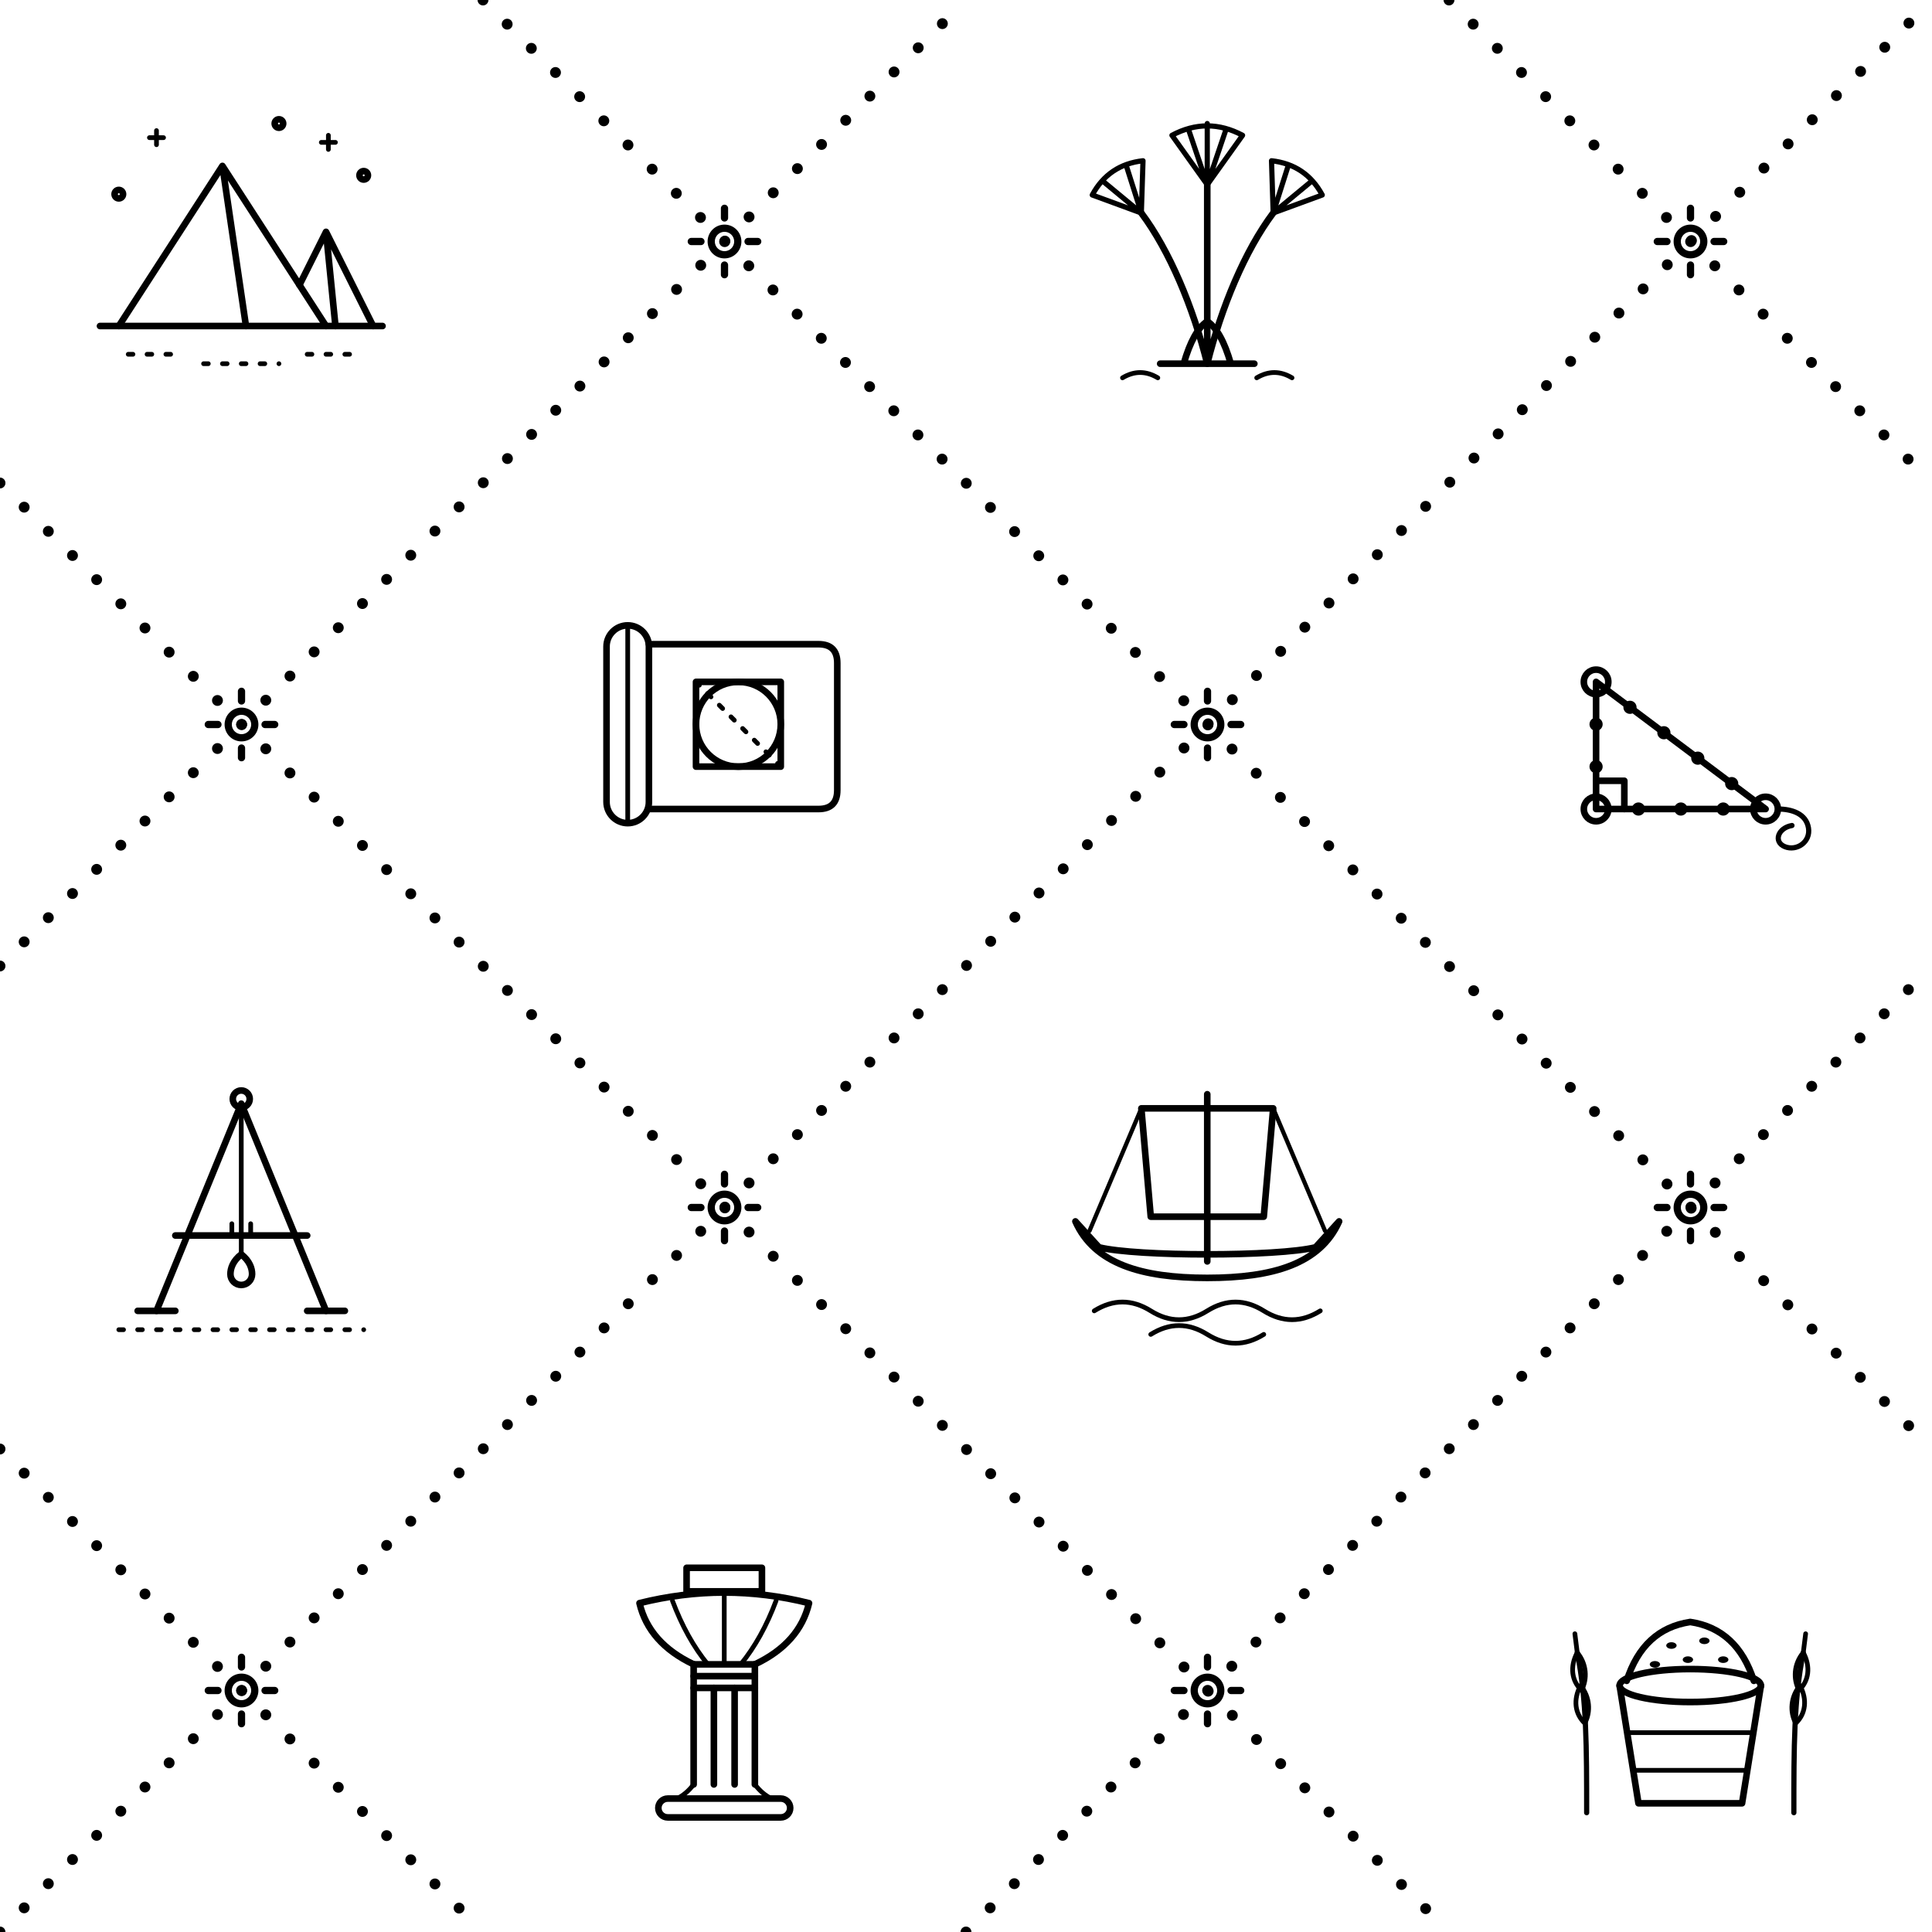
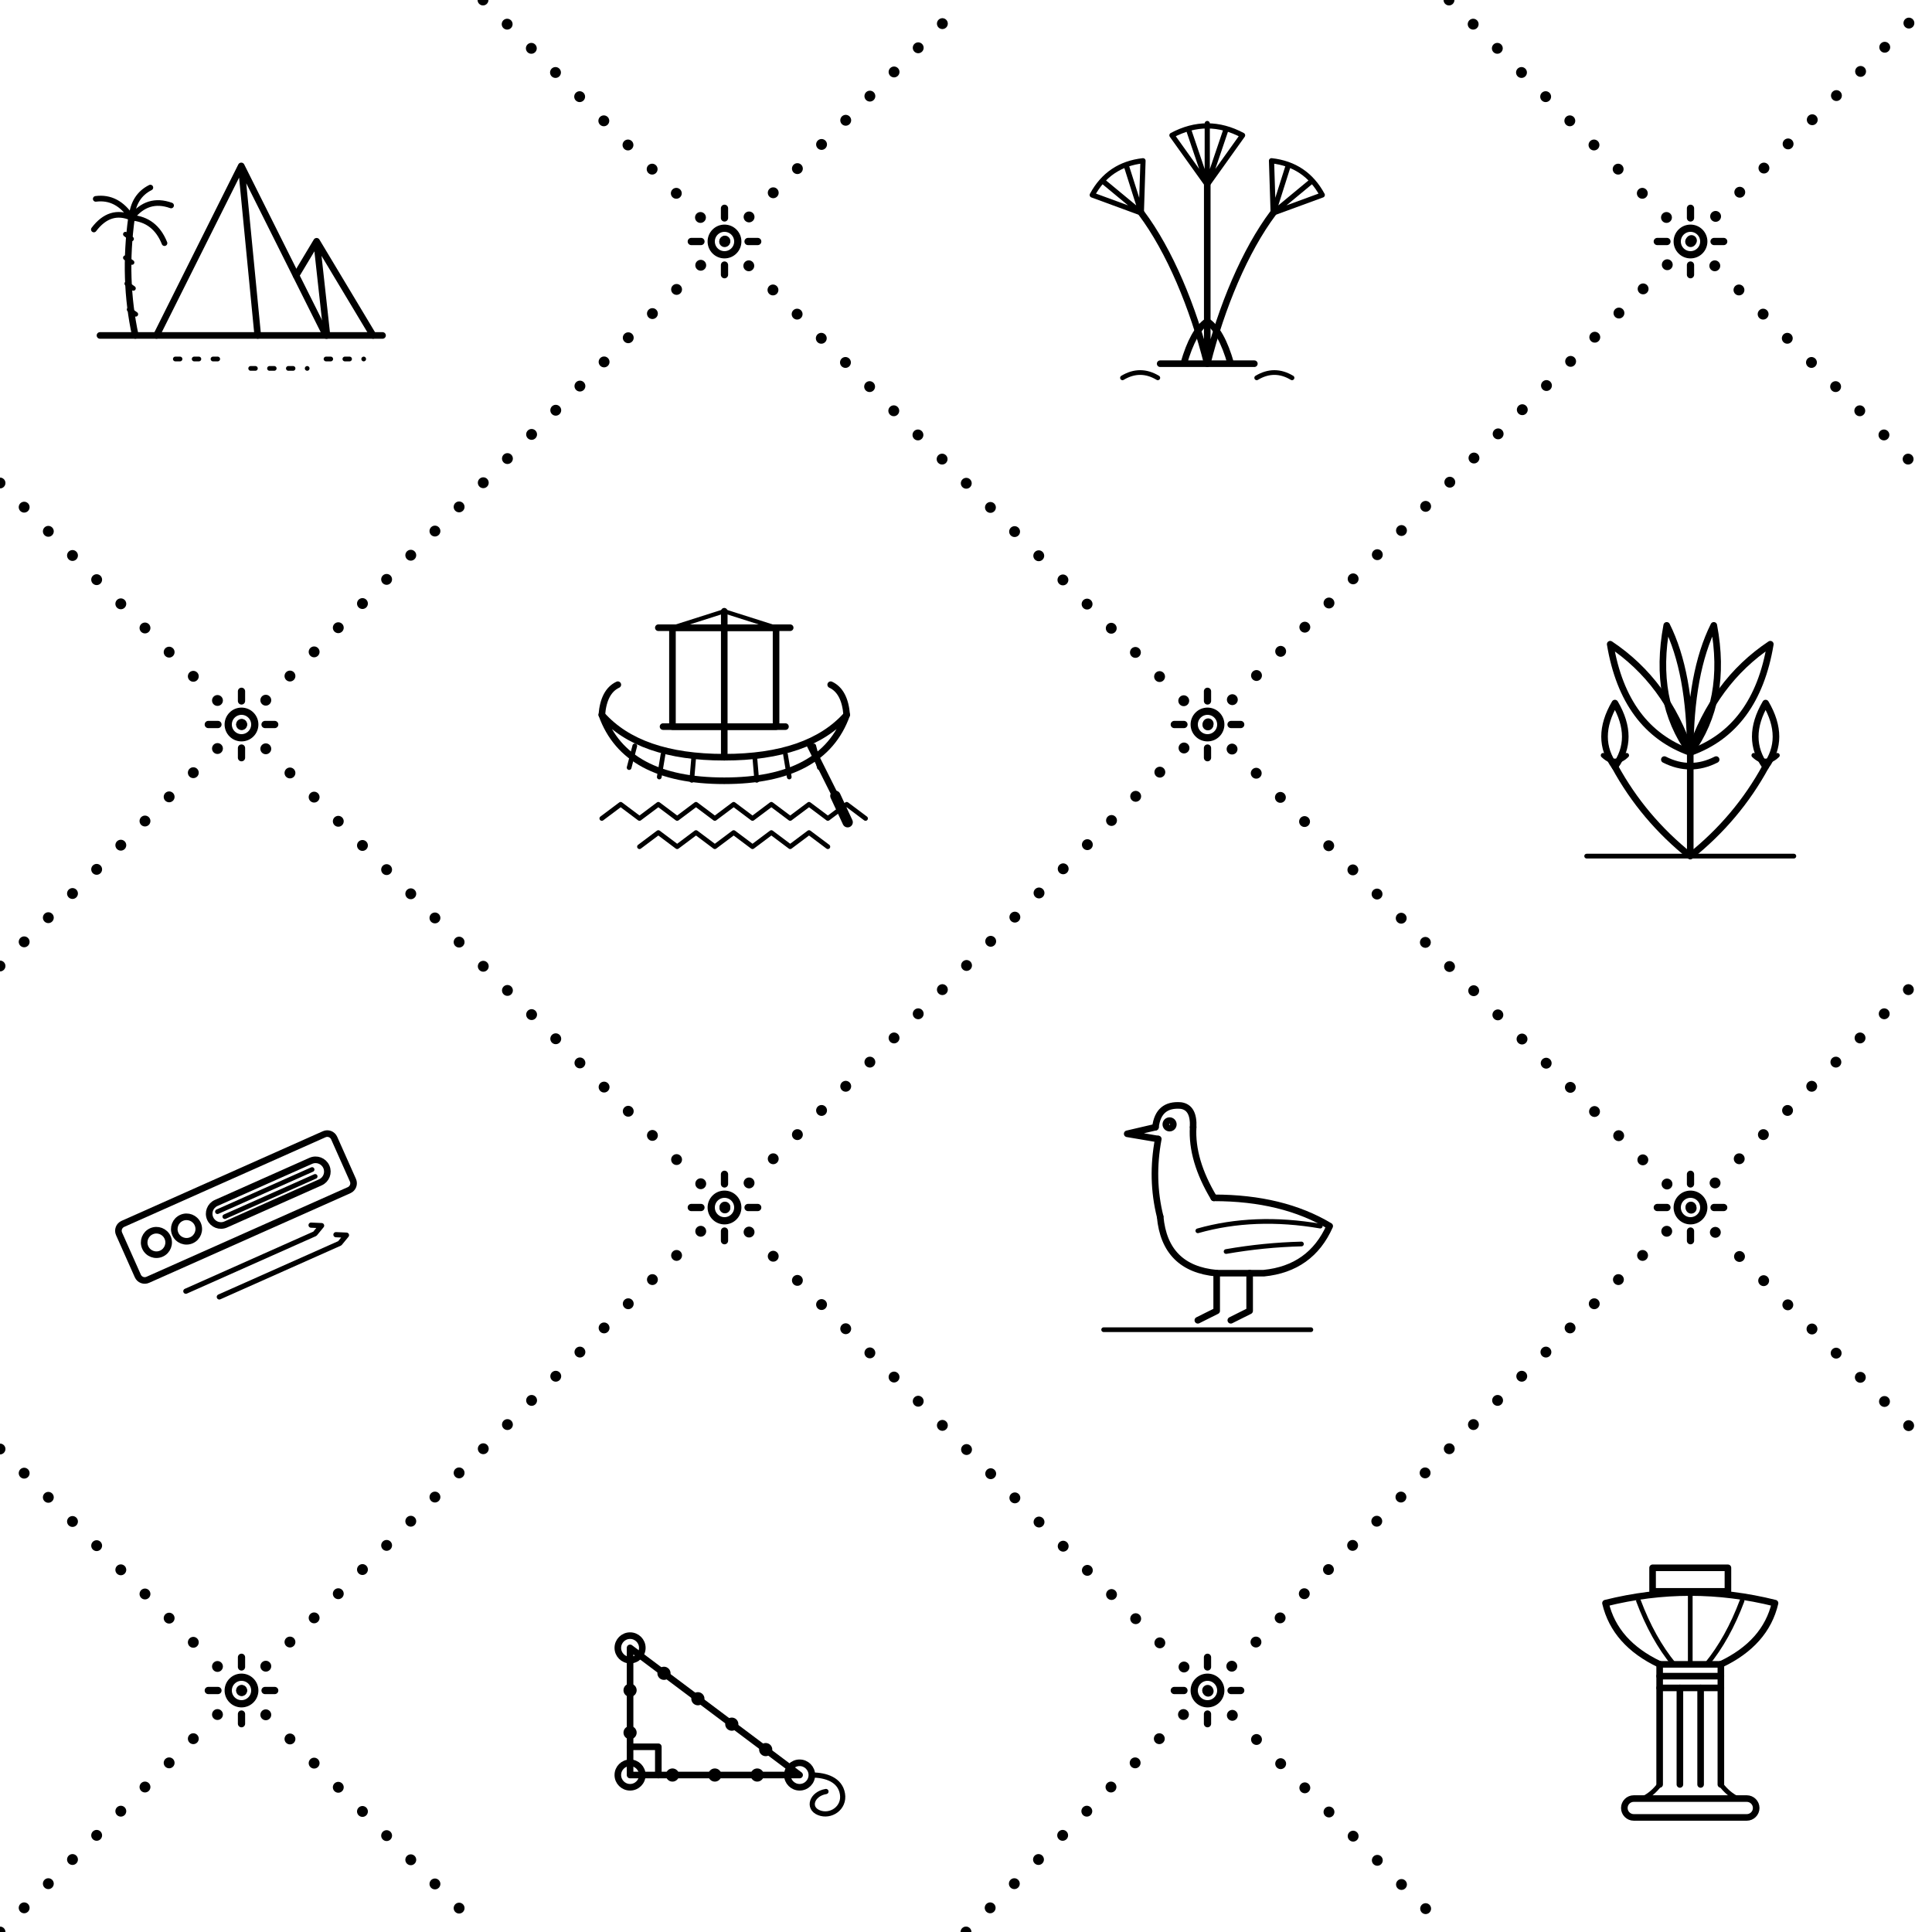
<svg xmlns="http://www.w3.org/2000/svg" viewBox="0 0 320 320">
  <g fill="none" stroke="#000" stroke-width="1.8" stroke-linecap="round" stroke-dasharray="0 5.66">
    <path d="M0 160L160 0" />
    <path d="M0 320L320 0" />
    <path d="M160 320L320 160" />
    <path d="M0 240L80 320" />
    <path d="M0 80L240 320" />
    <path d="M80 0L320 240" />
    <path d="M240 0L320 80" />
  </g>
  <g fill="none" stroke="#000" stroke-width="1.2" stroke-linecap="round">
    <circle cx="120" cy="40" r="2.2" />
    <path d="M120 34.5v1.6M120 45.5v-1.6M114.5 40h1.6M125.5 40h-1.6" />
    <circle cx="280" cy="40" r="2.2" />
    <path d="M280 34.5v1.6M280 45.5v-1.6M274.5 40h1.6M285.5 40h-1.6" />
    <circle cx="200" cy="120" r="2.2" />
    <path d="M200 114.5v1.6M200 125.5v-1.6M194.5 120h1.6M205.5 120h-1.6" />
    <circle cx="40" cy="120" r="2.2" />
    <path d="M40 114.5v1.6M40 125.5v-1.6M34.5 120h1.6M45.5 120h-1.6" />
    <circle cx="120" cy="200" r="2.2" />
    <path d="M120 194.5v1.6M120 205.5v-1.6M114.5 200h1.6M125.5 200h-1.6" />
    <circle cx="280" cy="200" r="2.2" />
    <path d="M280 194.5v1.6M280 205.5v-1.6M274.5 200h1.6M285.5 200h-1.6" />
    <circle cx="200" cy="280" r="2.2" />
    <path d="M200 274.5v1.6M200 285.5v-1.6M194.5 280h1.6M205.5 280h-1.6" />
    <circle cx="40" cy="280" r="2.2" />
    <path d="M40 274.5v1.6M40 285.5v-1.6M34.5 280h1.6M45.5 280h-1.6" />
  </g>
  <g transform="translate(15 15) scale(0.78)" fill="none" stroke="#000" stroke-width="1.4" stroke-linecap="round" stroke-linejoin="round">
-     <path d="M2 50h60" />
-     <path d="M6 50L28 16l22 34M28 16l5 34" />
-     <path d="M44.36 41.28L50 30l10 20M50 30l2 20" />
-     <path d="M50.5 9.5v3M49 11h3M14 8.5v3M12.5 10h3" stroke-width="1" />
-     <circle cx="58" cy="18" r=".9" />
-     <circle cx="40" cy="7" r=".9" />
-     <circle cx="6" cy="22" r=".9" />
-     <path d="M8 56h10M24 58h16M46 56h10" stroke-width="1" stroke-dasharray="1 3" />
+     <path d="M2 52h60" />
+     <path d="M14 52L32 16l18 36M32 16l3.5 36" />
+     <path d="M43.64 39.27L48 32l12 20M48 32l2.2 20" />
+     <path d="M9.5 52q-2.6-12-.8-25" />
+     <path d="M8.7 27q-4.6-2-8 2.5M8.7 27q-3-4.6-7.6-4M8.7 27q3.4-4.4 8.4-2.6M8.7 27q5 .4 7 5.4M8.7 27q.4-4.6 4-6.4" stroke-width="1.2" />
+     <path d="M9.6 47.5l-1.4-1M9.1 42l-1.4-1M8.8 36.5l-1.4-1M8.7 31.5l-1.3-1" stroke-width="1" />
+     <path d="M18 57h10M34 59h12M50 57h8" stroke-width="1" stroke-dasharray="1 3" />
  </g>
  <g transform="translate(175 15) scale(0.78)" fill="none" stroke="#000" stroke-width="1.4" stroke-linecap="round" stroke-linejoin="round">
    <path d="M32 58V20M32 58C29 46 24 34 18 26M32 58c3-12 8-24 14-32" />
    <path d="M32 20L24.5 9.5Q32 5.5 39.5 9.5zM28 8.2l4 11.8 4-11.8M32 7v13" stroke-width="1.1" />
    <g transform="rotate(-34 18 26)">
      <path d="M18 26l-6.5-9Q18 13.6 24.5 17zM15 15.8l3 10.2 3-10.2" stroke-width="1.1" />
    </g>
    <g transform="rotate(34 46 26)">
      <path d="M46 26l-6.5-9Q46 13.6 52.5 17zM43 15.8l3 10.2 3-10.2" stroke-width="1.1" />
    </g>
    <path d="M27 58q2-7 5-9 3 2 5 9M22 58h20" />
    <path d="M14 61c2.5-1.5 5-1.5 7.5 0M42.5 61c2.5-1.5 5-1.5 7.5 0" stroke-width="1" />
  </g>
  <g transform="translate(95 95) scale(0.78)" fill="none" stroke="#000" stroke-width="1.4" stroke-linecap="round" stroke-linejoin="round">
-     <rect x="7" y="11" width="9" height="42" rx="4.5" />
-     <path d="M16 15h36q4 0 4 4v27q0 4-4 4H16" />
-     <path d="M11.5 11v42" stroke-width="1" />
-     <rect x="26" y="23" width="18" height="18" />
-     <circle cx="35" cy="32" r="9" />
-     <path d="M26 23l18 18" stroke-width="1" stroke-dasharray="1 2.5" />
+     <path d="M6 30q.4-5 3.4-6.4M58 30q-.4-5-3.4-6.4" />
+     <path d="M6 30q5 14 26 14t26-14M6 30q8 9 26 9t26-9" />
+     <path d="M13 36.6l-1.2 4.6M19 38.4l-.8 4.8M25.5 39.2l-.4 4.7M38.5 39.2l.4 4.7M45 38.4l.8 4.8M51 36.6l1.2 4.6" stroke-width="1" />
+     <path d="M32 39V8" />
+     <path d="M21 11.5h22v21H21z" />
+     <path d="M18 11.5h28M19 32.5h26" />
+     <path d="M32 8l-11 3.5M32 8l11 3.5" stroke-width=".9" />
+     <path d="M50 36l7 14" />
+     <path d="M55.6 47.2l2.6 5.6" stroke-width="2.2" />
+     <path d="M6 52l4-3 4 3 4-3 4 3 4-3 4 3 4-3 4 3 4-3 4 3 4-3 4 3 4-3 4 3M14 58l4-3 4 3 4-3 4 3 4-3 4 3 4-3 4 3 4-3 4 3" stroke-width="1" />
  </g>
  <g transform="translate(255 95) scale(0.78)" fill="none" stroke="#000" stroke-width="1.4" stroke-linecap="round" stroke-linejoin="round">
+     <path d="M32 60V38M32 60Q22 52 16 41M32 60q10-8 16-19" />
+     <path d="M32 38Q18 33 15 15q12 8 17 23zM32 38q14-5 17-23-12 8-17 23z" />
+     <path d="M32 38q-8-11-5-27 5 10 5 27zM32 38q8-11 5-27-5 10-5 27z" />
+     <path d="M26.5 39.5q5.5 2.8 11 0" />
+     <path d="M16 41q-4.4-6 0-13.5 4.4 7.5 0 13.5zM48 41q-4.4-6 0-13.5 4.4 7.5 0 13.5z" />
+     <path d="M13.5 38.6q2.5 2.4 5 0M45.5 38.6q2.5 2.4 5 0" stroke-width="1" />
+     <path d="M10 60h44" stroke-width="1" />
+   </g>
+   <g transform="translate(15 175) scale(0.78)" fill="none" stroke="#000" stroke-width="1.4" stroke-linecap="round" stroke-linejoin="round">
+     <g transform="rotate(-24 32 32)">
+       <rect x="6" y="25" width="50" height="13" rx="1.6" />
+       <circle cx="12.5" cy="31.5" r="2.6" />
+       <circle cx="19.5" cy="31.5" r="2.6" />
+       <rect x="25" y="29" width="27" height="5" rx="2.5" />
+       <path d="M27 30.8h22M28 32.4h21" stroke-width="1" />
+       <path d="M14 43.5h30l2-1-2-1M20 47.5h28l2-1-2-1" stroke-width="1.1" />
+     </g>
+   </g>
+   <g transform="translate(175 175) scale(0.78)" fill="none" stroke="#000" stroke-width="1.4" stroke-linecap="round" stroke-linejoin="round">
+     <path d="M21.5 17.5L15 16.4l6-1.4" />
+     <path d="M21 15q.6-5 5.4-4.6 2.8.4 2.6 4.6" />
+     <circle cx="24" cy="14.4" r=".8" />
+     <path d="M29 15q-.4 7 4.4 15M21.6 17.5Q20 26 22 34" />
+     <path d="M22 34q1 11 12 12h10q10-1 14-10Q48 30 33.4 30" />
+     <path d="M30 37q12-3.4 26-1M36 41.4q8-1.4 16-1.6" stroke-width="1" />
+     <path d="M34 46v8l-4 2M41 46v8l-4 2" />
+     <path d="M10 58h44" stroke-width="1" />
+   </g>
+   <g transform="translate(95 255) scale(0.78)" fill="none" stroke="#000" stroke-width="1.4" stroke-linecap="round" stroke-linejoin="round">
    <path d="M12 50h36L12 23z" />
    <path d="M12 44h6v6" />
    <circle cx="12" cy="50" r="2.6" />
    <circle cx="48" cy="50" r="2.6" />
    <circle cx="12" cy="23" r="2.6" />
    <g fill="#000" stroke="none">
      <circle cx="21" cy="50" r="1.4" />
      <circle cx="30" cy="50" r="1.4" />
      <circle cx="39" cy="50" r="1.4" />
      <circle cx="40.8" cy="44.6" r="1.4" />
      <circle cx="33.6" cy="39.2" r="1.4" />
      <circle cx="26.4" cy="33.8" r="1.4" />
      <circle cx="19.2" cy="28.4" r="1.4" />
      <circle cx="12" cy="32" r="1.4" />
      <circle cx="12" cy="41" r="1.4" />
    </g>
    <path d="M50.6 50c3 0 6 1 6.5 4s-2.5 5-5 4-1.5-4 1.5-4.5" stroke-width="1.1" />
  </g>
-   <g transform="translate(15 175) scale(0.78)" fill="none" stroke="#000" stroke-width="1.4" stroke-linecap="round" stroke-linejoin="round">
-     <path d="M32 10L14 54M32 10l18 44M18 38h28" />
-     <circle cx="32" cy="9" r="1.8" />
-     <path d="M32 11v31" stroke-width="1" />
-     <path d="M32 42c-1.8 1.4-2.3 3-2.3 4.2a2.3 2.3 0 0 0 4.6 0c0-1.2-.5-2.8-2.3-4.2z" />
-     <path d="M30 38v-2.5M34 38v-2.5" stroke-width="1" />
-     <path d="M10 54h8M46 54h8" />
-     <path d="M6 58h52" stroke-width="1" stroke-dasharray="1 3" />
-   </g>
-   <g transform="translate(175 175) scale(0.78)" fill="none" stroke="#000" stroke-width="1.4" stroke-linecap="round" stroke-linejoin="round">
-     <path d="M4 35c4 9 14 12 28 12s24-3 28-12M4 35l5 5.5c8 2 38 2 46 0l5-5.5" />
-     <path d="M32 43.5V8" />
-     <path d="M18 11h28M20 34h24M18 11l2 23M46 11l-2 23" />
-     <path d="M18 11L7 37M46 11l11 26" stroke-width=".9" />
-     <path d="M8 54c4-2.5 8-2.5 12 0s8 2.5 12 0 8-2.5 12 0 8 2.5 12 0M20 59c4-2.5 8-2.5 12 0s8 2.5 12 0" stroke-width="1" />
-   </g>
-   <g transform="translate(95 255) scale(0.78)" fill="none" stroke="#000" stroke-width="1.4" stroke-linecap="round" stroke-linejoin="round">
+   <g transform="translate(255 255) scale(0.78)" fill="none" stroke="#000" stroke-width="1.4" stroke-linecap="round" stroke-linejoin="round">
    <rect x="24" y="6" width="16" height="5" />
    <path d="M14 13.5Q32 9 50 13.5M14 13.5Q16 22 25.5 26.5M50 13.5Q48 22 38.5 26.5" />
    <path d="M21 13Q24 21 28.5 26.5M43 13Q40 21 35.5 26.5M32 11.5v15" stroke-width="1" />
    <path d="M25.5 26.5h13M25.5 29h13M25.5 31.5h13" />
    <path d="M25.5 26.5V52M38.5 26.5V52M29.8 31.5V52M34.2 31.5V52" />
    <path d="M25.5 52q-1.5 2-3.5 3M38.5 52q1.5 2 3.5 3" stroke-width="1" />
    <rect x="18" y="55" width="28" height="4" rx="2" />
  </g>
-   <g transform="translate(255 255) scale(0.78)" fill="none" stroke="#000" stroke-width="1.4" stroke-linecap="round" stroke-linejoin="round">
-     <ellipse cx="32" cy="31" rx="15" ry="3.5" />
-     <path d="M17 31l4 25h22l4-25" />
-     <path d="M18.6 41h26.8M19.9 49h24.2" stroke-width="1" />
-     <path d="M18.5 30Q22 19 32 17.5 42 19 45.5 30" />
-     <g fill="#000" stroke="none">
-       <ellipse cx="28" cy="22.5" rx="1.1" ry=".7" />
-       <ellipse cx="35" cy="21.5" rx="1.1" ry=".7" />
-       <ellipse cx="31.5" cy="25.5" rx="1.1" ry=".7" />
-       <ellipse cx="39" cy="25.5" rx="1.1" ry=".7" />
-       <ellipse cx="24.5" cy="26.5" rx="1.1" ry=".7" />
-     </g>
-     <path d="M10 58c0-14 0-24-2-34M54 58c0-14 0-24 2-34" stroke-width="1.1" />
-     <path d="M8 24c-1.6 3-1.2 6 .9 8M8 24c2 2.4 2.2 5.6.9 8M8.7 31c-1.6 3-1.2 6 .9 8M8.7 31c2 2.4 2.2 5.6.9 8M56 24c1.6 3 1.2 6-.9 8M56 24c-2 2.4-2.2 5.6-.9 8M55.3 31c1.6 3 1.2 6-.9 8M55.3 31c-2 2.4-2.2 5.6-.9 8M8 24l-.5-4M56 24l.5-4" stroke-width="1" />
-   </g>
</svg>
